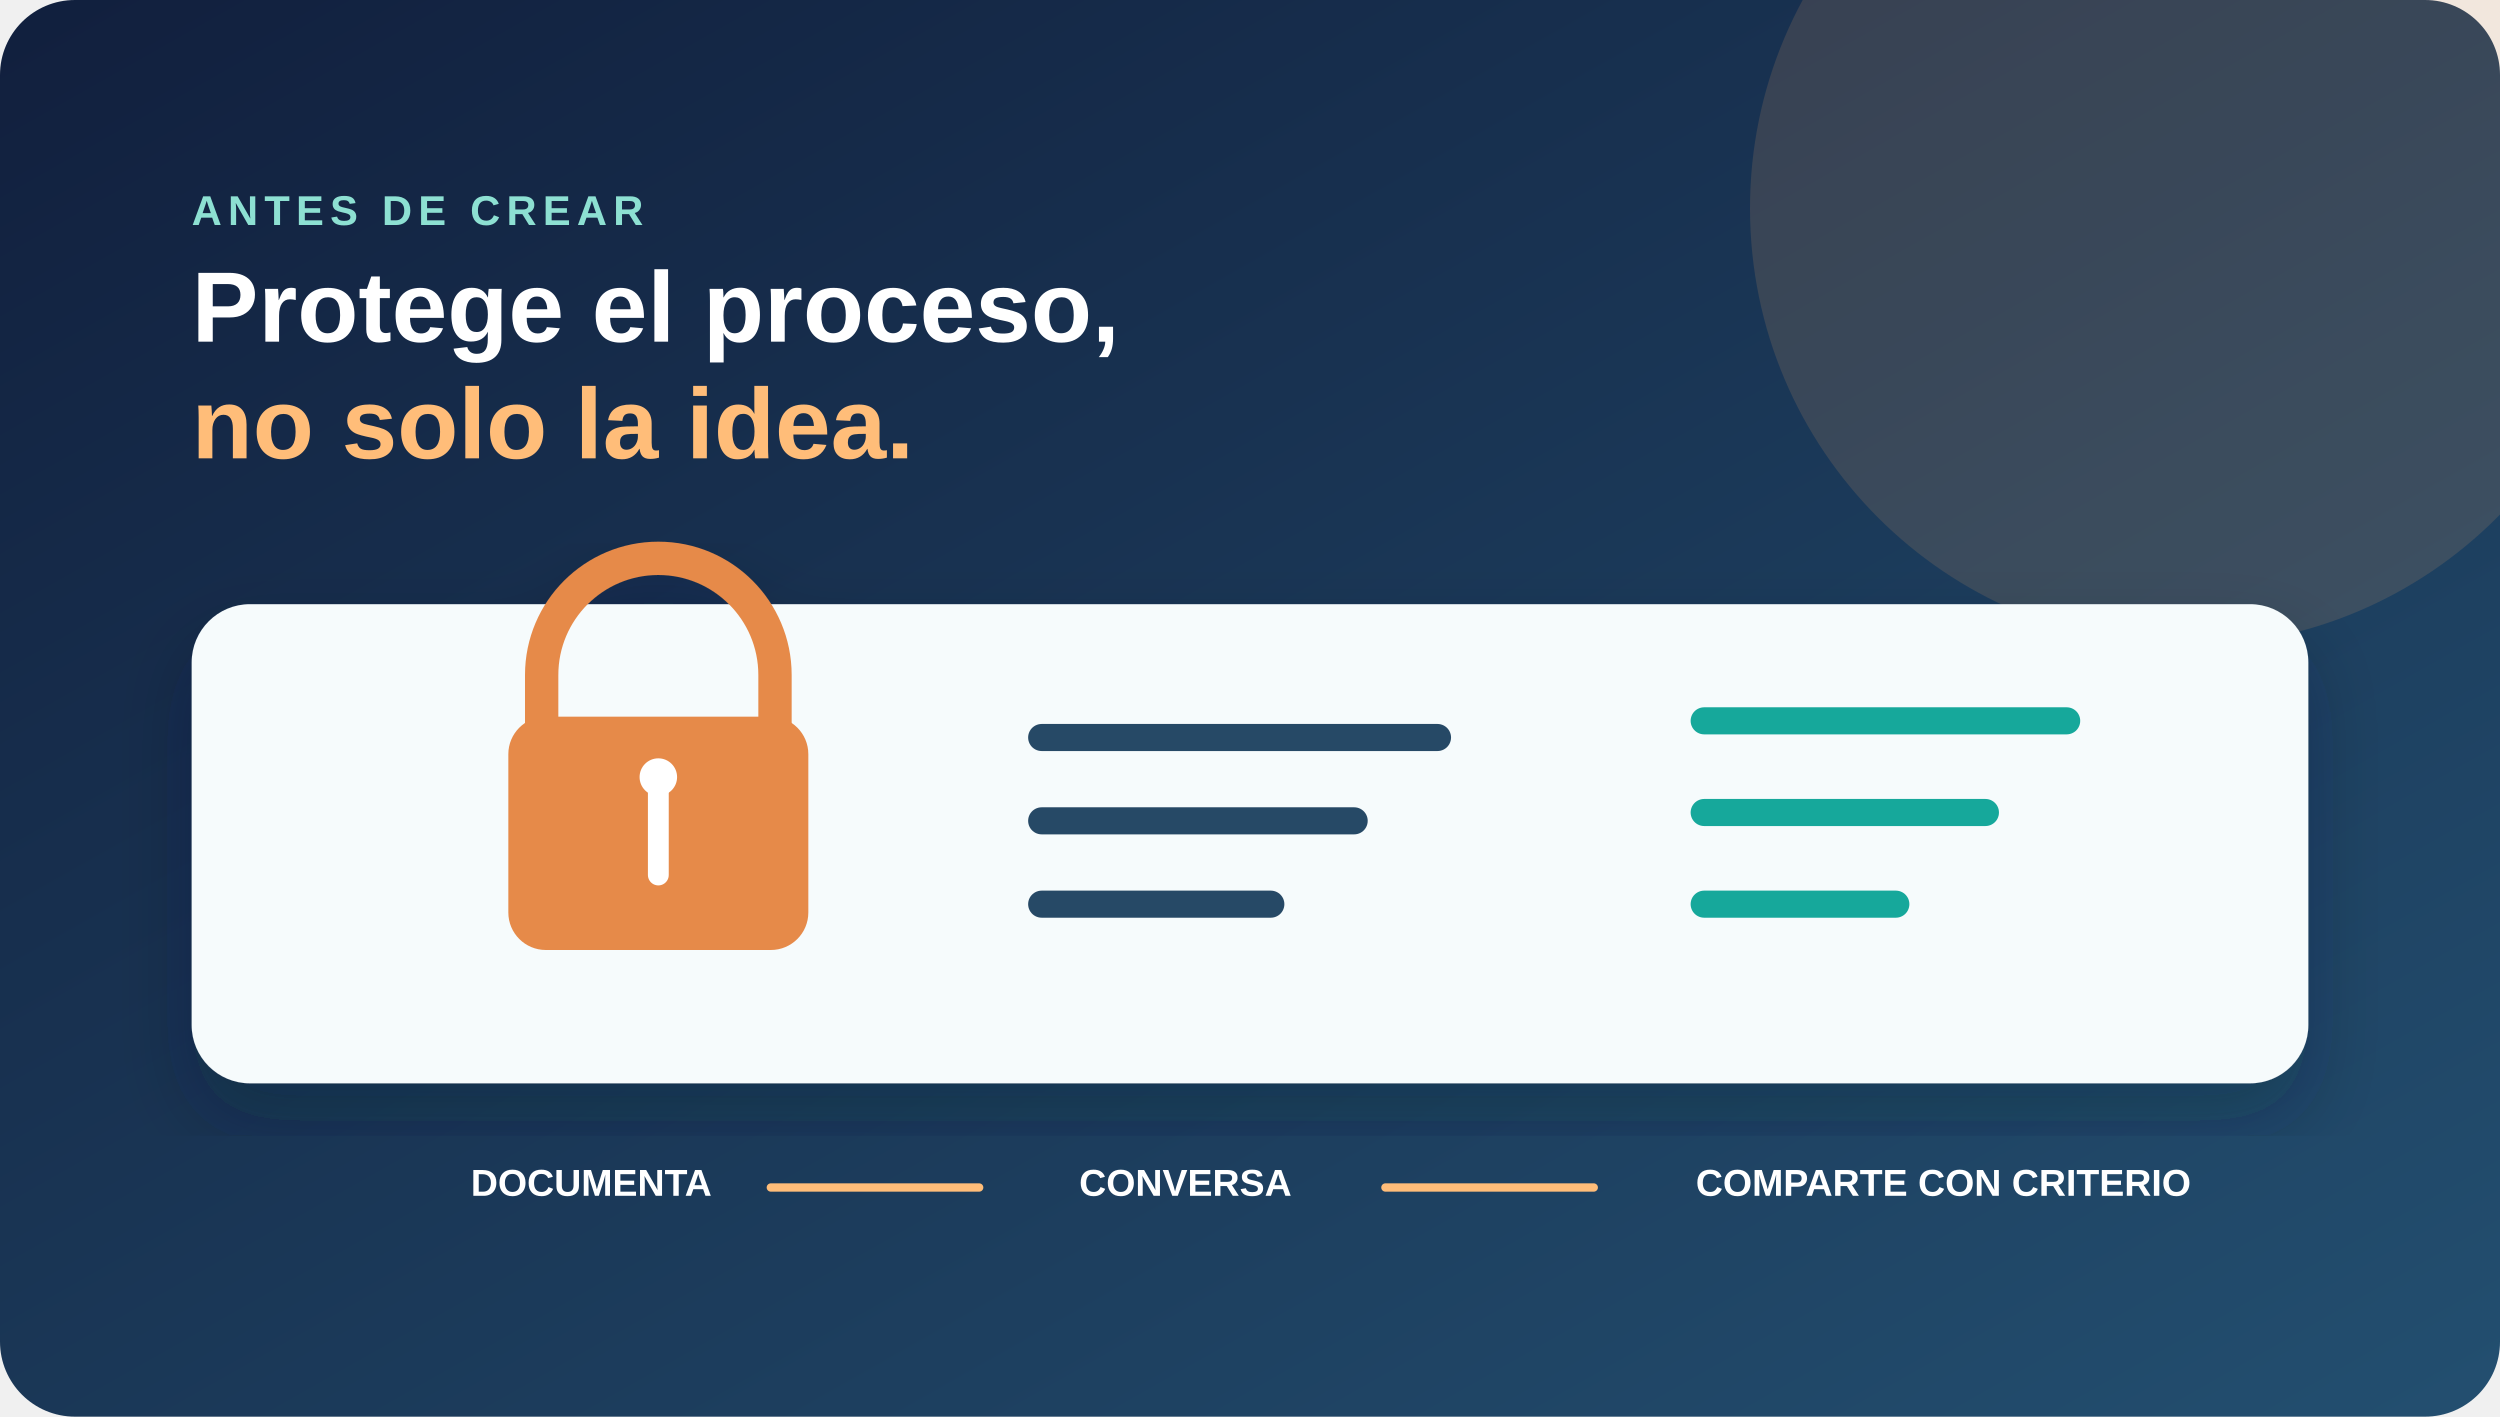
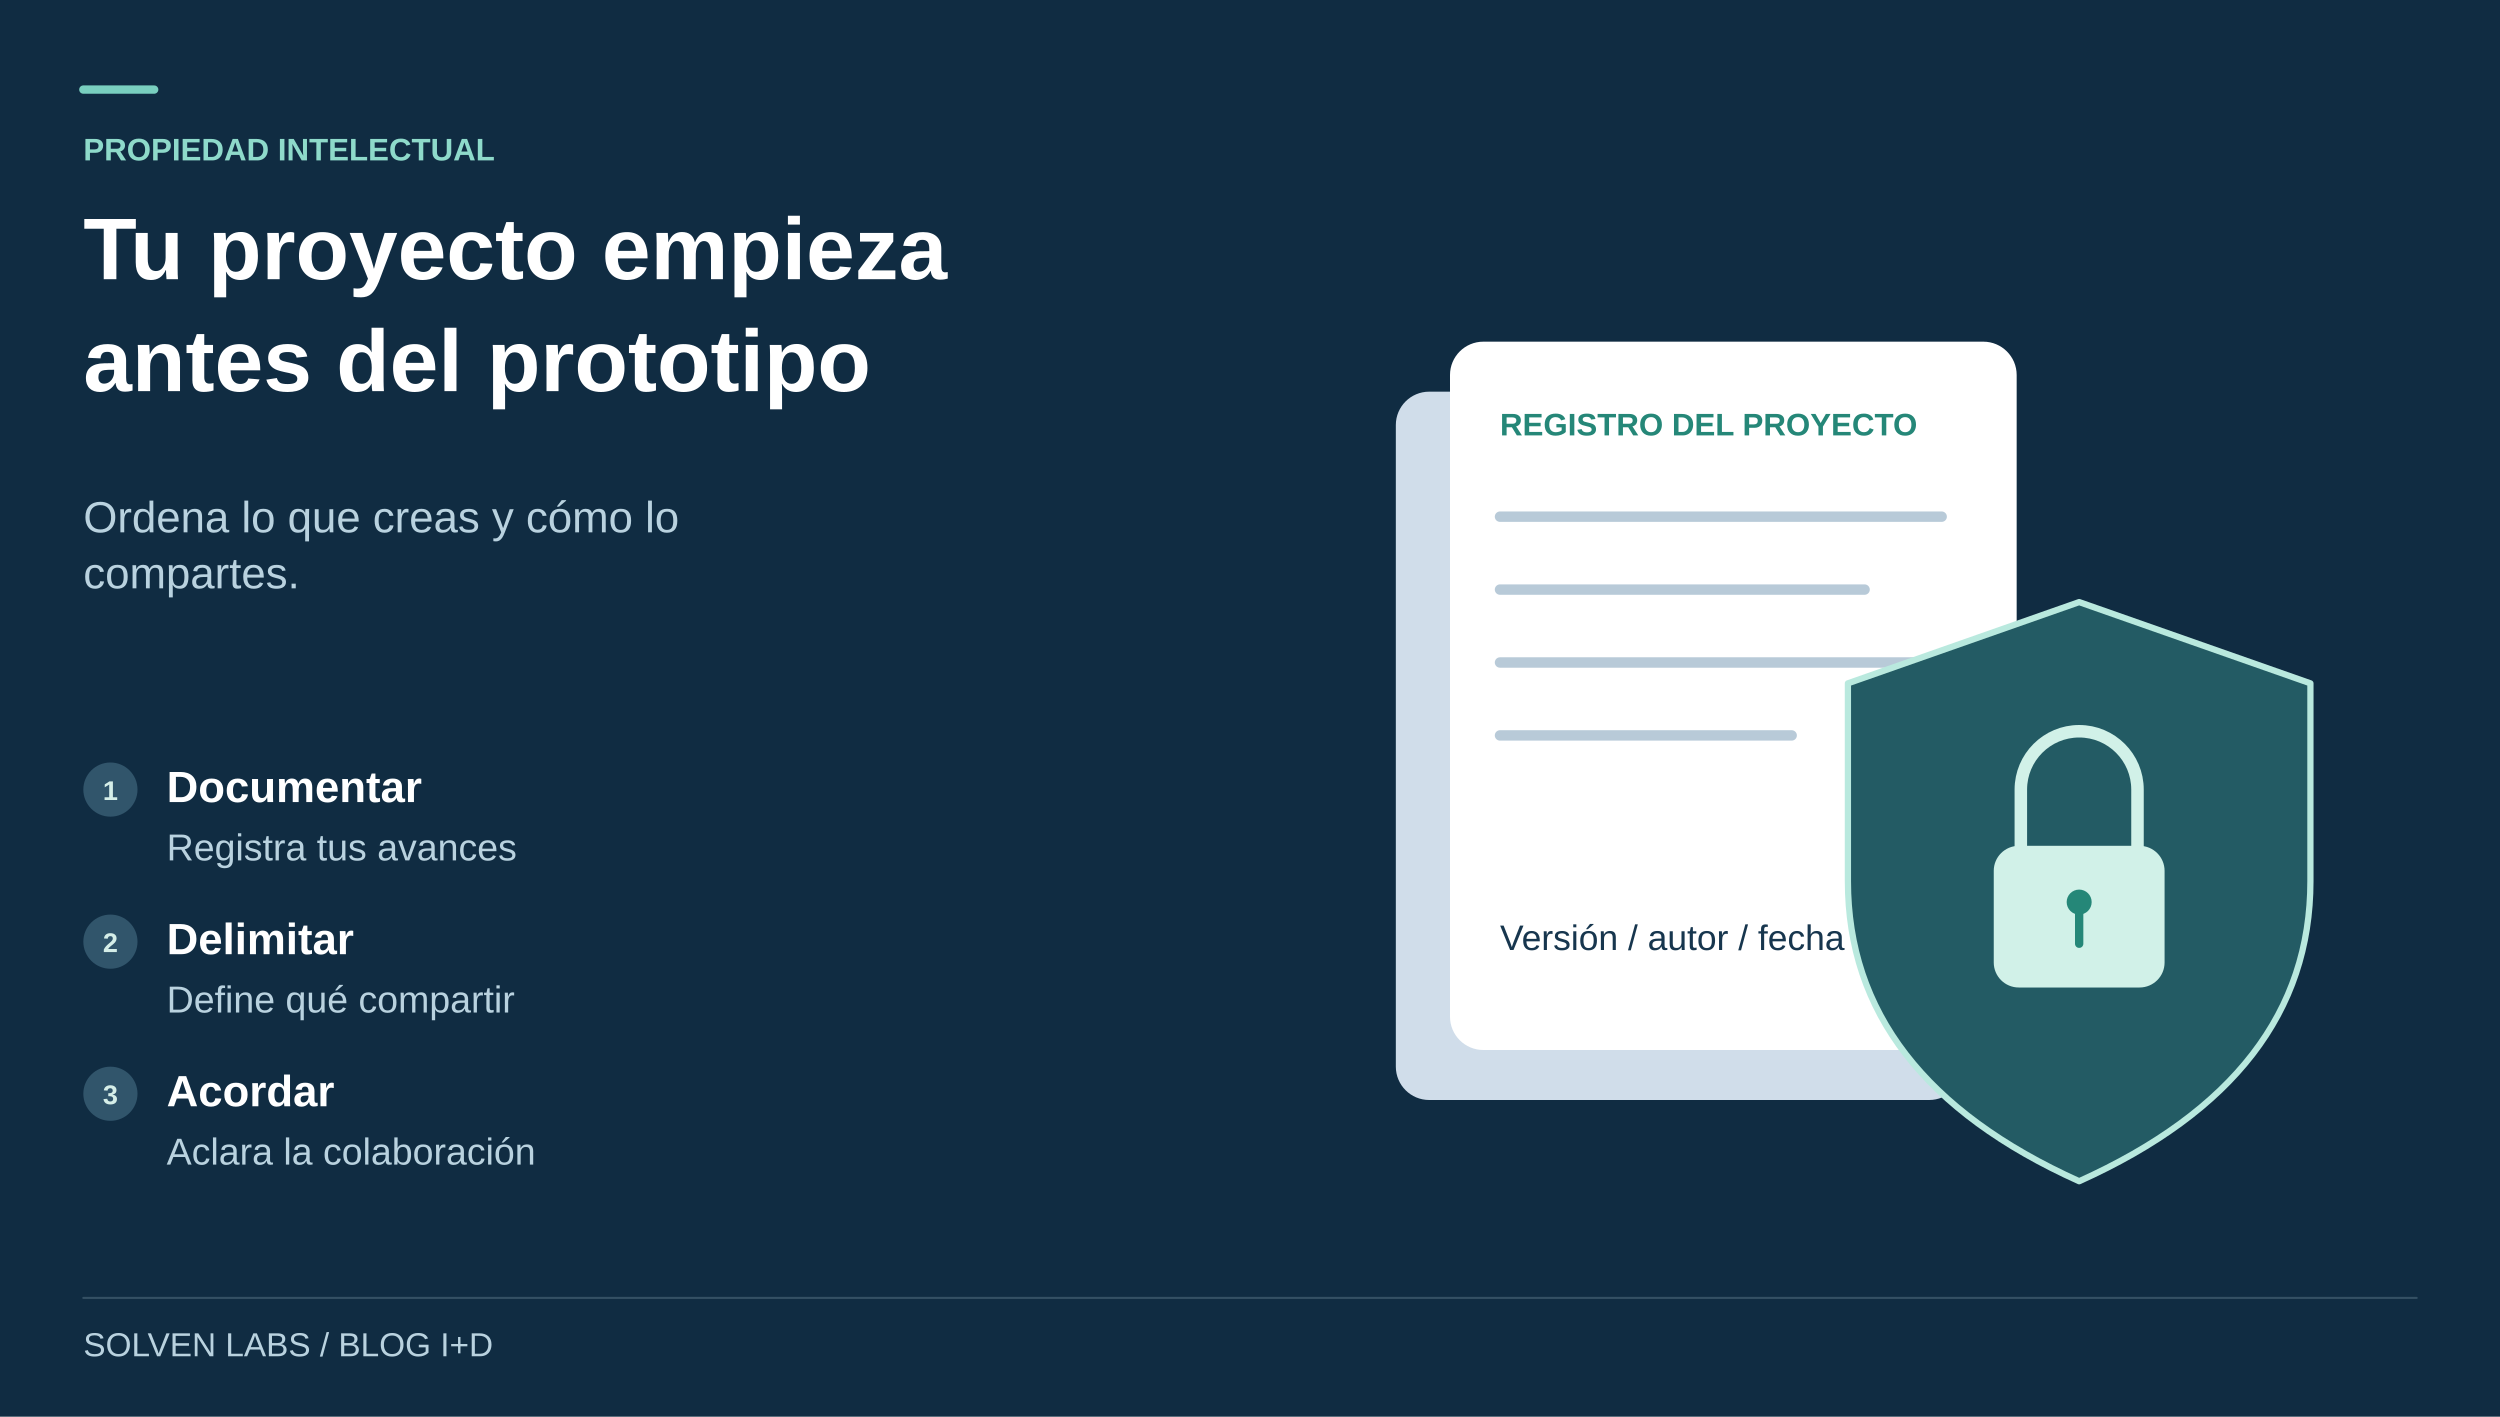
<svg xmlns="http://www.w3.org/2000/svg" width="1200" height="680" viewBox="0 0 1200 680" role="img" aria-labelledby="title desc">
-   <defs>
-     <linearGradient id="bg" x1="0" y1="0" x2="1" y2="1">
-       <stop stop-color="#111f3d" />
-       <stop offset="1" stop-color="#234f70" />
-     </linearGradient>
-     <filter id="shadow">
-       <feDropShadow dx="0" dy="18" stdDeviation="18" flood-color="#07162c" flood-opacity=".25" />
-     </filter>
-   </defs>
-   <rect width="1200" height="680" rx="36" fill="url(#bg)" />
-   <circle cx="1050" cy="100" r="210" fill="#ffae67" opacity=".14" />
-   <text x="92" y="108" fill="#8de0d2" font-family="Arial,sans-serif" font-size="20" font-weight="700" letter-spacing="3">ANTES DE CREAR</text>
-   <text x="92" y="164" fill="#fff" font-family="Arial,sans-serif" font-size="48" font-weight="800">Protege el proceso,<tspan x="92" dy="56" fill="#ffbd79">no solo la idea.</tspan>
-   </text>
-   <g filter="url(#shadow)">
-     <rect x="92" y="290" width="1016" height="230" rx="28" fill="#f6fbfc" />
-     <path d="M260 348v-24a56 56 0 0 1 112 0v24" fill="none" stroke="#e68a49" stroke-width="16" />
-     <rect x="244" y="344" width="144" height="112" rx="18" fill="#e68a49" />
-     <path d="M316 378v42" stroke="#fff" stroke-width="10" stroke-linecap="round" />
-     <circle cx="316" cy="373" r="9" fill="#fff" />
-     <path d="M500 354h190M500 394h150M500 434h110" stroke="#284a66" stroke-width="13" stroke-linecap="round" />
-     <path d="M818 346h174M818 390h135M818 434h92" stroke="#16a89b" stroke-width="13" stroke-linecap="round" />
+   <rect x="0" y="0" width="1200" height="680" rx="0" fill="#102c42" stroke="none" />
+   <g font-family="Arial, Helvetica, sans-serif">
+     <path d="M40 43h34" fill="none" stroke="#79cfbf" stroke-width="4" stroke-linecap="round" stroke-linejoin="round" stroke-dasharray="" />
+     <text x="40" y="77" font-size="15" fill="#8edaca" font-weight="700" text-anchor="start">PROPIEDAD INTELECTUAL</text>
+     <text x="40" y="134" font-size="42" fill="#fff" font-weight="700" text-anchor="start">Tu proyecto empieza</text>
+     <text x="40" y="187.76" font-size="42" fill="#fff" font-weight="700" text-anchor="start">antes del prototipo</text>
+     <text x="40" y="255.52" font-size="21" fill="#b9d2df" font-weight="400" text-anchor="start">Ordena lo que creas y cómo lo</text>
+     <text x="40" y="282.4" font-size="21" fill="#b9d2df" font-weight="400" text-anchor="start">compartes.</text>
+     <g transform="translate(620 100)">
+       <rect x="50" y="88" width="272" height="340" rx="16" fill="#d0ddea" stroke="none" />
+       <rect x="76" y="64" width="272" height="340" rx="16" fill="#fff" stroke="none" />
+       <text x="100" y="109" font-size="15" fill="#258778" font-weight="700" text-anchor="start">REGISTRO DEL PROYECTO</text>
+       <path d="M100 148h212" fill="none" stroke="#b8cad8" stroke-width="5" stroke-linecap="round" stroke-linejoin="round" stroke-dasharray="" />
+       <path d="M100 183h175" fill="none" stroke="#b8cad8" stroke-width="5" stroke-linecap="round" stroke-linejoin="round" stroke-dasharray="" />
+       <path d="M100 218h205" fill="none" stroke="#b8cad8" stroke-width="5" stroke-linecap="round" stroke-linejoin="round" stroke-dasharray="" />
+       <path d="M100 253h140" fill="none" stroke="#b8cad8" stroke-width="5" stroke-linecap="round" stroke-linejoin="round" stroke-dasharray="" />
+       <text x="100" y="356" font-size="17" fill="#17364e" font-weight="400" text-anchor="start">Versión / autor / fecha</text>
+       <path d="M378 189 489 228v95q0 94-111 144-111-50-111-144v-95Z" fill="#235b64" stroke="#b9e9de" stroke-width="3" stroke-linecap="round" stroke-linejoin="round" stroke-dasharray="" />
+       <path d="M350 307v-28a28 28 0 0 1 56 0v28" fill="none" stroke="#d1f1e8" stroke-width="6" stroke-linecap="round" stroke-linejoin="round" stroke-dasharray="" />
+       <rect x="337" y="306" width="82" height="68" rx="12" fill="#d1f1e8" stroke="none" />
+       <circle cx="378" cy="333" r="6" fill="#258778" stroke="none" stroke-width="2" />
+       <path d="M378 336v17" fill="none" stroke="#258778" stroke-width="4" stroke-linecap="round" stroke-linejoin="round" stroke-dasharray="" />
+     </g>
+     <circle cx="53" cy="379" r="13" fill="#31556b" stroke="none" stroke-width="2" />
+     <text x="53" y="384" font-size="13" fill="#d5eee8" font-weight="700" text-anchor="middle">1</text>
+     <text x="80" y="385" font-size="21" fill="#fff" font-weight="700" text-anchor="start">Documentar</text>
+     <text x="80" y="413" font-size="18" fill="#b9d2df" font-weight="400" text-anchor="start">Registra tus avances</text>
+     <circle cx="53" cy="452" r="13" fill="#31556b" stroke="none" stroke-width="2" />
+     <text x="53" y="457" font-size="13" fill="#d5eee8" font-weight="700" text-anchor="middle">2</text>
+     <text x="80" y="458" font-size="21" fill="#fff" font-weight="700" text-anchor="start">Delimitar</text>
+     <text x="80" y="486" font-size="18" fill="#b9d2df" font-weight="400" text-anchor="start">Define qué compartir</text>
+     <circle cx="53" cy="525" r="13" fill="#31556b" stroke="none" stroke-width="2" />
+     <text x="53" y="530" font-size="13" fill="#d5eee8" font-weight="700" text-anchor="middle">3</text>
+     <text x="80" y="531" font-size="21" fill="#fff" font-weight="700" text-anchor="start">Acordar</text>
+     <text x="80" y="559" font-size="18" fill="#b9d2df" font-weight="400" text-anchor="start">Aclara la colaboración</text>
+     <path d="M40 623H1160" fill="none" stroke="#345064" stroke-width="1" stroke-linecap="round" stroke-linejoin="round" stroke-dasharray="" />
+     <text x="40" y="651" font-size="16" fill="#b9d2df" font-weight="400" text-anchor="start">SOLVEN LABS / BLOG I+D</text>
  </g>
-   <g font-family="Arial,sans-serif" font-size="18" font-weight="700">
-     <text x="226" y="574" fill="#fff">DOCUMENTA</text>
-     <text x="518" y="574" fill="#fff">CONVERSA</text>
-     <text x="814" y="574" fill="#fff">COMPARTE CON CRITERIO</text>
-   </g>
-   <path d="M370 570h100M665 570h100" stroke="#ffbd79" stroke-width="4" stroke-linecap="round" />
</svg>
